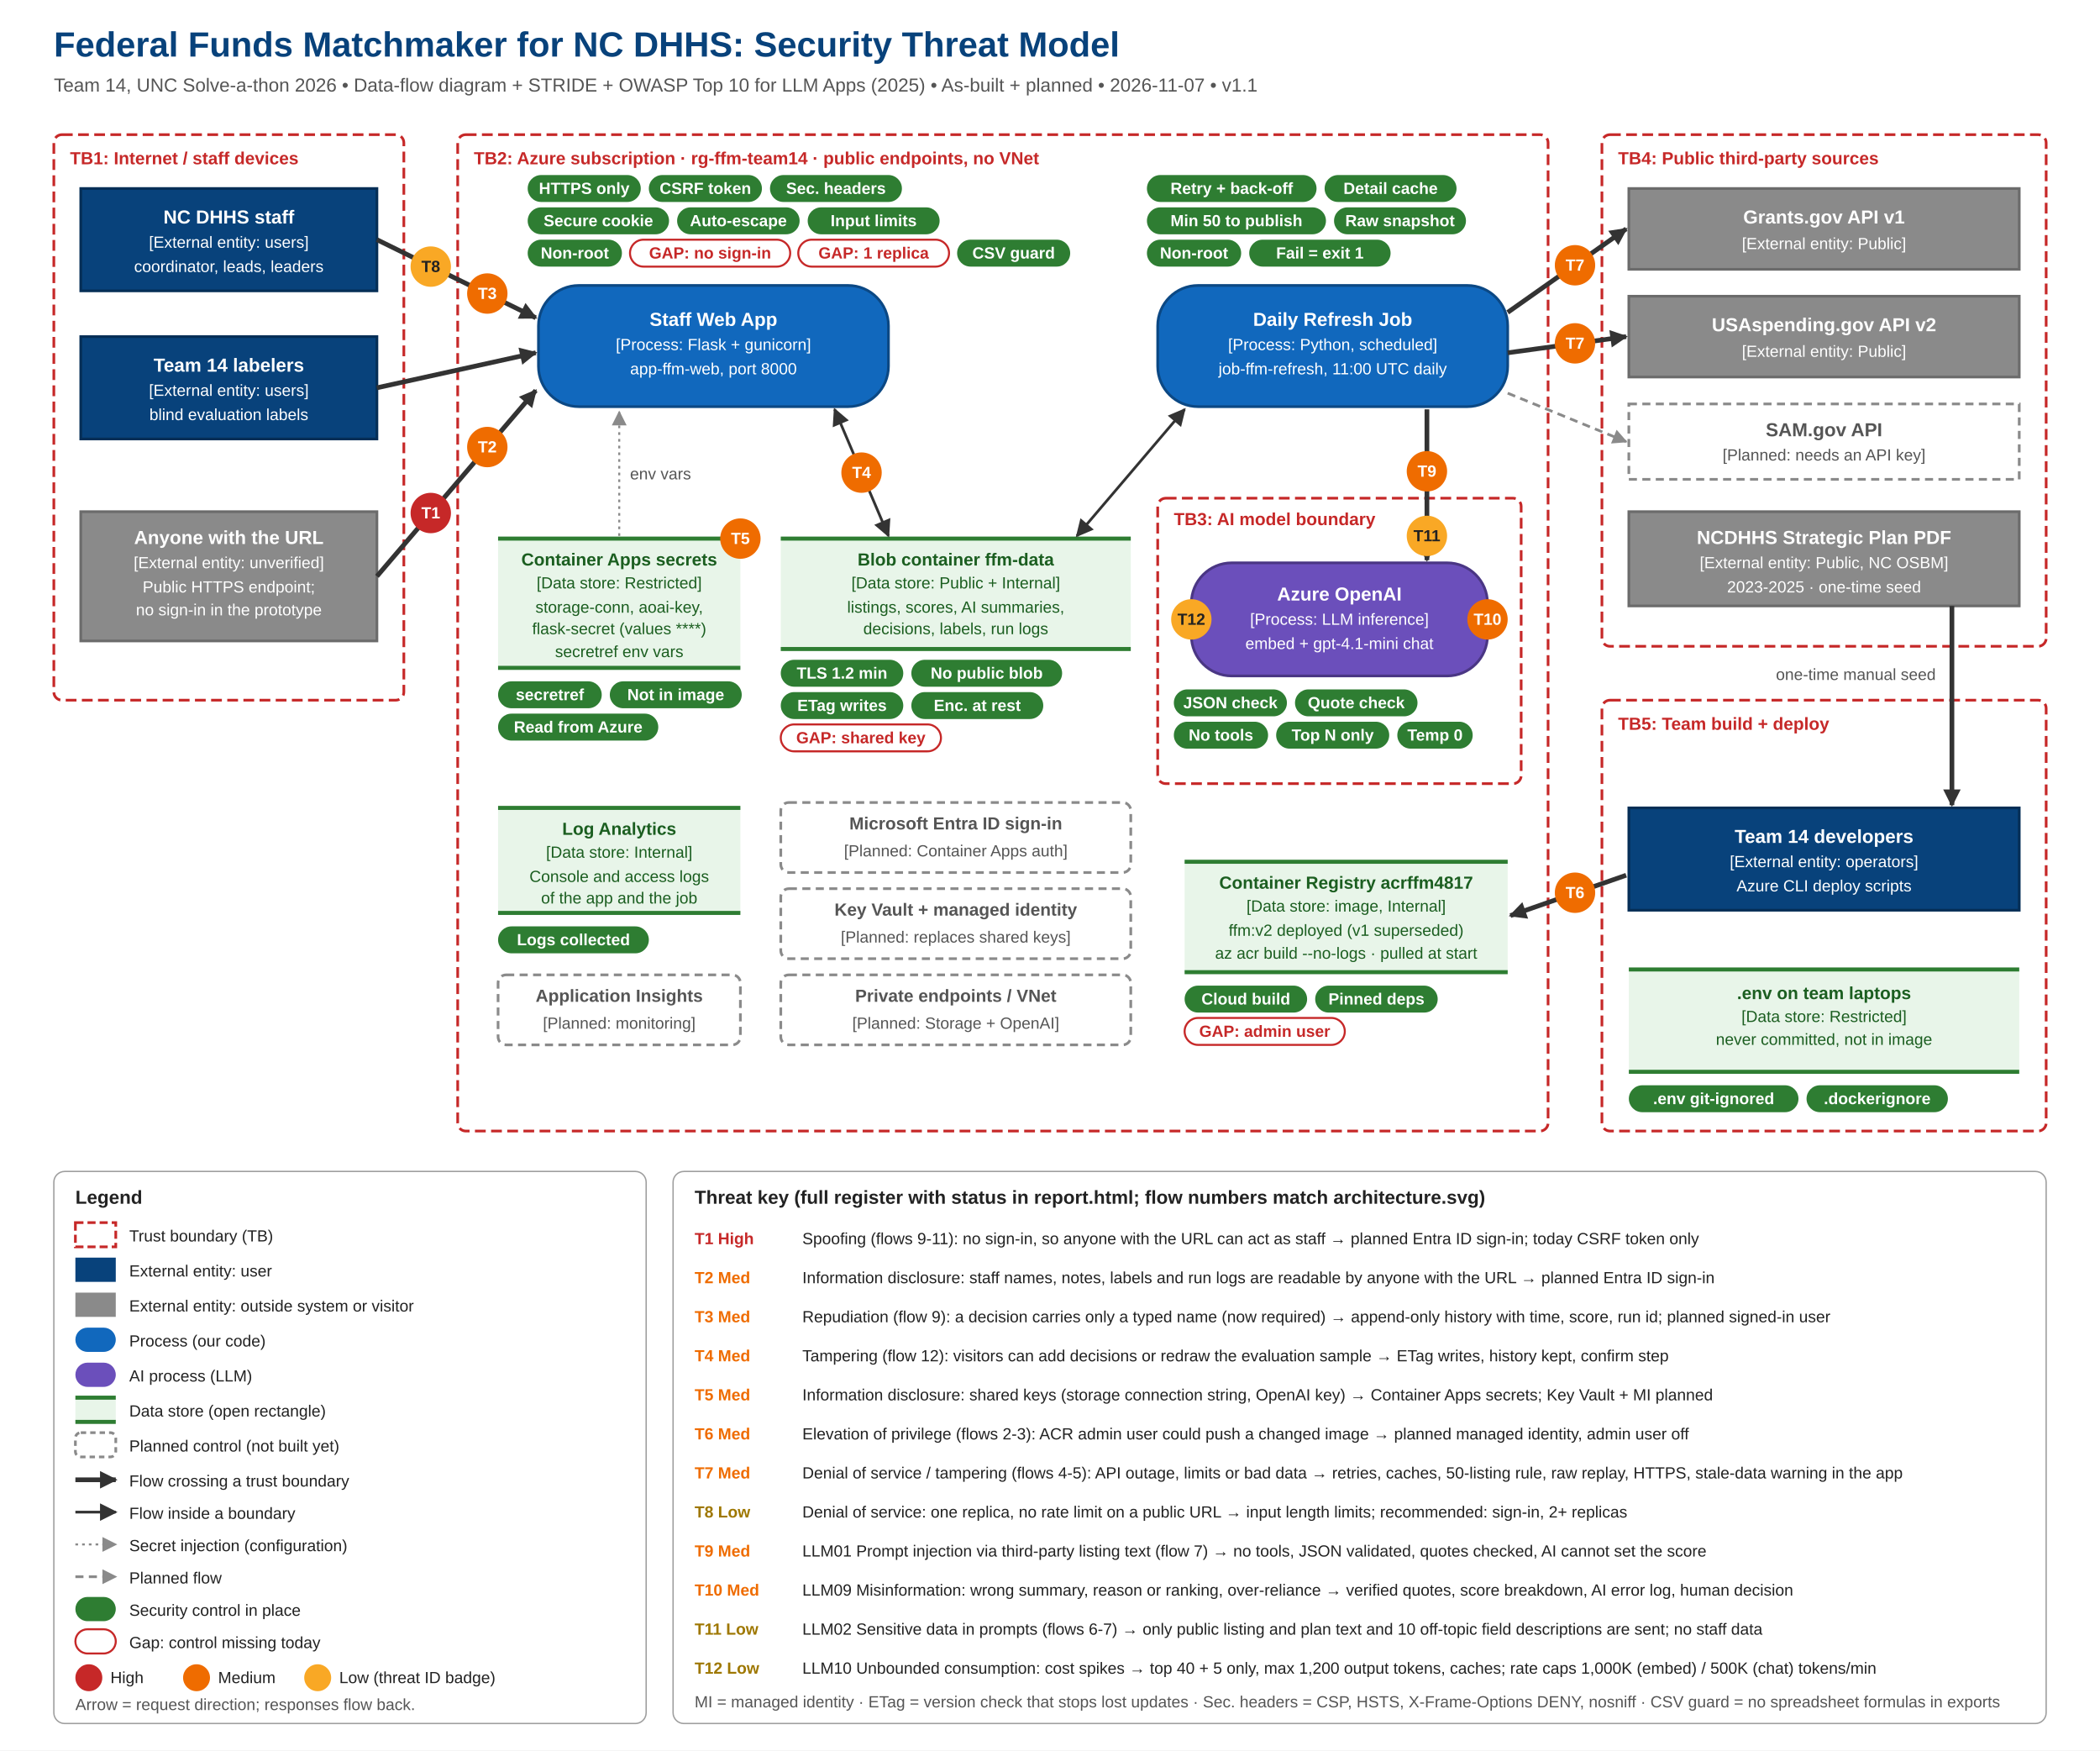
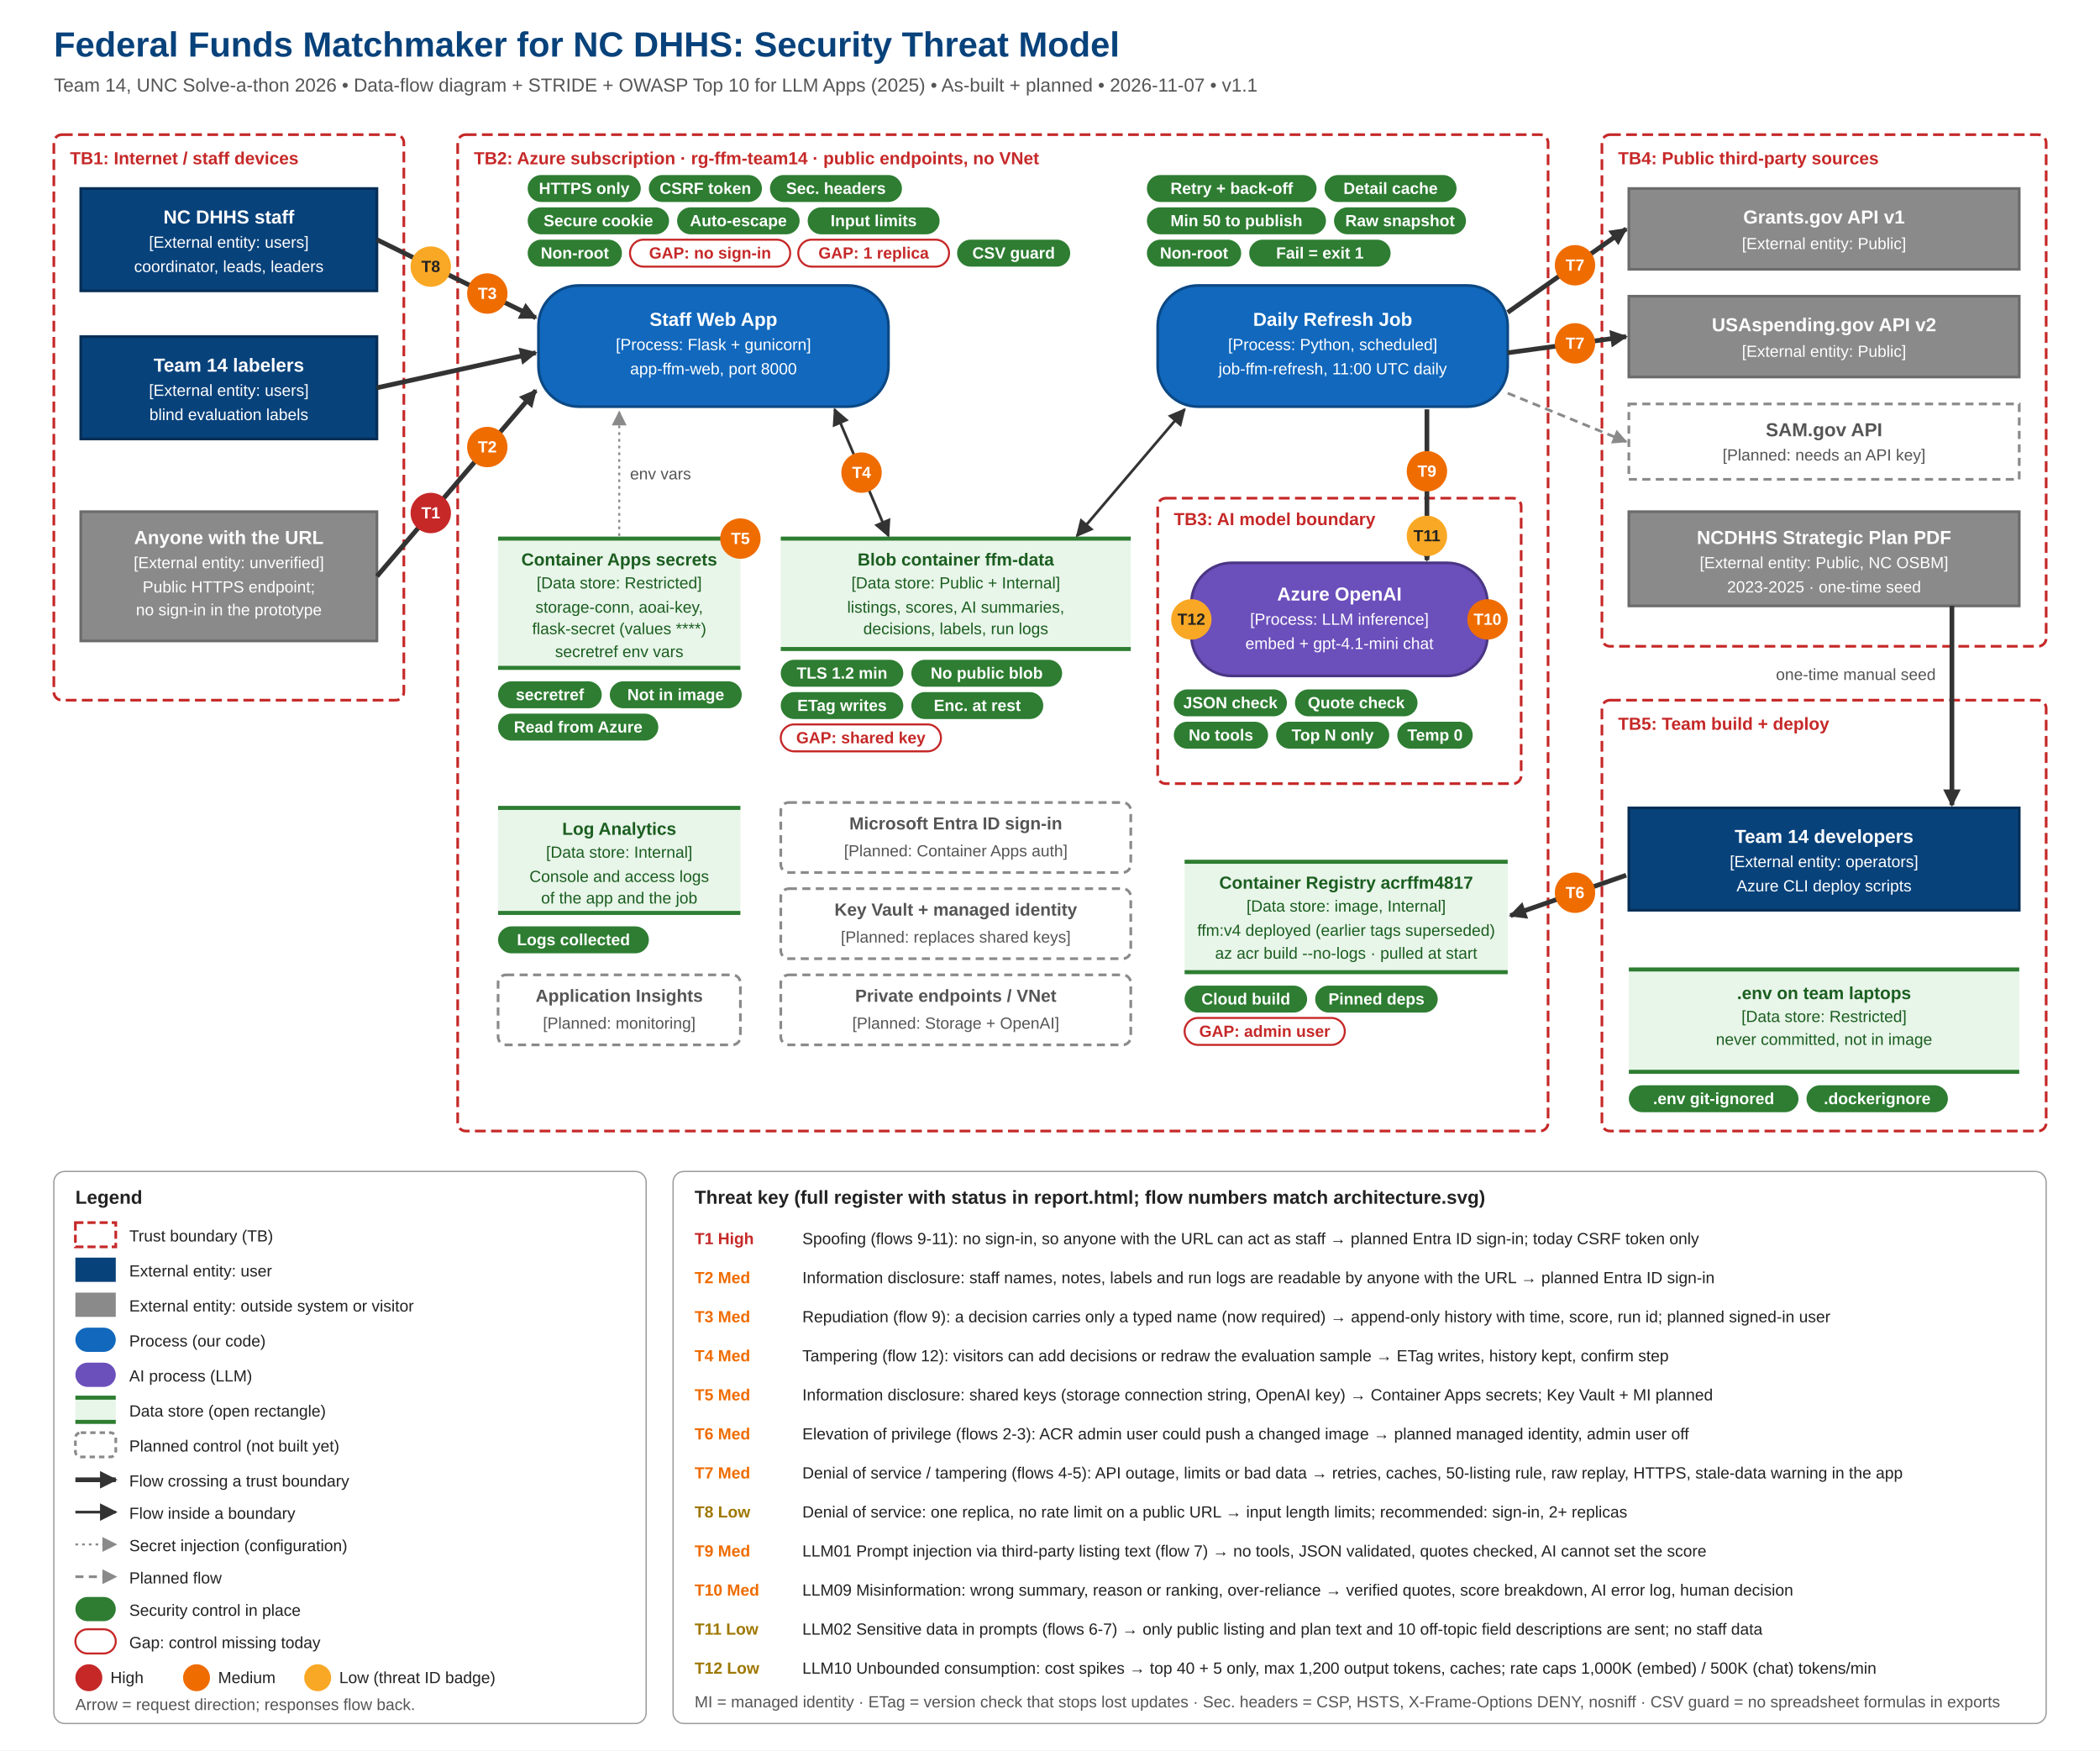
<svg xmlns="http://www.w3.org/2000/svg" viewBox="0 0 1560 1300" width="1560" height="1300" role="img" aria-labelledby="t d" font-family="Segoe UI, Arial, Helvetica, sans-serif">
  <defs>
    <marker id="arw" viewBox="0 0 10 10" refX="9" refY="5" markerUnits="userSpaceOnUse" markerWidth="13" markerHeight="13" orient="auto-start-reverse">
      <path d="M0,0 L10,5 L0,10 z" fill="#333" />
    </marker>
    <marker id="arwg" viewBox="0 0 10 10" refX="9" refY="5" markerUnits="userSpaceOnUse" markerWidth="11" markerHeight="11" orient="auto-start-reverse">
      <path d="M0,0 L10,5 L0,10 z" fill="#8A8A8A" />
    </marker>
  </defs>
  <rect width="1560" height="1300" fill="#FFF" />
  <text x="40" y="42" font-size="26" font-weight="700" fill="#08427B">Federal Funds Matchmaker for NC DHHS: Security Threat Model</text>
  <text x="40" y="68" font-size="14" fill="#555">Team 14, UNC Solve-a-thon 2026 • Data-flow diagram + STRIDE + OWASP Top 10 for LLM Apps (2025) • As-built + planned • 2026-11-07 • v1.1</text>
  <g fill="none" stroke="#C62828" stroke-width="2" stroke-dasharray="8 4">
    <rect x="40" y="100" width="260" height="420" rx="6" />
    <rect x="340" y="100" width="810" height="740" rx="6" />
    <rect x="860" y="370" width="270" height="212" rx="6" />
    <rect x="1190" y="100" width="330" height="380" rx="6" />
    <rect x="1190" y="520" width="330" height="320" rx="6" />
  </g>
  <g font-size="13" font-weight="700" fill="#C62828">
    <text x="52" y="122">TB1: Internet / staff devices</text>
    <text x="352" y="122">TB2: Azure subscription · rg-ffm-team14 · public endpoints, no VNet</text>
    <text x="872" y="390">TB3: AI model boundary</text>
    <text x="1202" y="122">TB4: Public third-party sources</text>
    <text x="1202" y="542">TB5: Team build + deploy</text>
  </g>
  <g text-anchor="middle">
    <rect x="60" y="140" width="220" height="76" fill="#08427B" stroke="#052E56" stroke-width="2" />
    <text x="170" y="166" font-size="14" font-weight="700" fill="#FFF">NC DHHS staff</text>
    <text x="170" y="184" font-size="12" fill="#FFF">[External entity: users]</text>
    <text x="170" y="202" font-size="12" fill="#FFF">coordinator, leads, leaders</text>
    <rect x="60" y="250" width="220" height="76" fill="#08427B" stroke="#052E56" stroke-width="2" />
    <text x="170" y="276" font-size="14" font-weight="700" fill="#FFF">Team 14 labelers</text>
    <text x="170" y="294" font-size="12" fill="#FFF">[External entity: users]</text>
    <text x="170" y="312" font-size="12" fill="#FFF">blind evaluation labels</text>
    <rect x="60" y="380" width="220" height="96" fill="#8A8A8A" stroke="#6B6B6B" stroke-width="2" />
    <text x="170" y="404" font-size="14" font-weight="700" fill="#FFF">Anyone with the URL</text>
    <text x="170" y="422" font-size="12" fill="#FFF">[External entity: unverified]</text>
    <text x="170" y="440" font-size="12" fill="#FFF">Public HTTPS endpoint;</text>
    <text x="170" y="457" font-size="12" fill="#FFF">no sign-in in the prototype</text>
    <rect x="1210" y="140" width="290" height="60" fill="#8A8A8A" stroke="#6B6B6B" stroke-width="2" />
    <text x="1355" y="166" font-size="14" font-weight="700" fill="#FFF">Grants.gov API v1</text>
    <text x="1355" y="185" font-size="12" fill="#FFF">[External entity: Public]</text>
    <rect x="1210" y="220" width="290" height="60" fill="#8A8A8A" stroke="#6B6B6B" stroke-width="2" />
    <text x="1355" y="246" font-size="14" font-weight="700" fill="#FFF">USAspending.gov API v2</text>
    <text x="1355" y="265" font-size="12" fill="#FFF">[External entity: Public]</text>
    <rect x="1210" y="300" width="290" height="56" fill="#FFF" stroke="#8A8A8A" stroke-width="2" stroke-dasharray="6 4" />
    <text x="1355" y="324" font-size="14" font-weight="700" fill="#555">SAM.gov API</text>
    <text x="1355" y="342" font-size="12" fill="#555">[Planned: needs an API key]</text>
    <rect x="1210" y="380" width="290" height="70" fill="#8A8A8A" stroke="#6B6B6B" stroke-width="2" />
    <text x="1355" y="404" font-size="14" font-weight="700" fill="#FFF">NCDHHS Strategic Plan PDF</text>
    <text x="1355" y="422" font-size="12" fill="#FFF">[External entity: Public, NC OSBM]</text>
    <text x="1355" y="440" font-size="12" fill="#FFF">2023-2025 · one-time seed</text>
    <rect x="1210" y="600" width="290" height="76" fill="#08427B" stroke="#052E56" stroke-width="2" />
    <text x="1355" y="626" font-size="14" font-weight="700" fill="#FFF">Team 14 developers</text>
    <text x="1355" y="644" font-size="12" fill="#FFF">[External entity: operators]</text>
    <text x="1355" y="662" font-size="12" fill="#FFF">Azure CLI deploy scripts</text>
  </g>
  <g text-anchor="middle">
    <rect x="400" y="212" width="260" height="90" rx="30" fill="#1168BD" stroke="#0B4884" stroke-width="2" />
    <text x="530" y="242" font-size="14" font-weight="700" fill="#FFF">Staff Web App</text>
    <text x="530" y="260" font-size="12" fill="#FFF">[Process: Flask + gunicorn]</text>
    <text x="530" y="278" font-size="12" fill="#FFF">app-ffm-web, port 8000</text>
    <rect x="860" y="212" width="260" height="90" rx="30" fill="#1168BD" stroke="#0B4884" stroke-width="2" />
    <text x="990" y="242" font-size="14" font-weight="700" fill="#FFF">Daily Refresh Job</text>
    <text x="990" y="260" font-size="12" fill="#FFF">[Process: Python, scheduled]</text>
    <text x="990" y="278" font-size="12" fill="#FFF">job-ffm-refresh, 11:00 UTC daily</text>
    <rect x="885" y="418" width="220" height="84" rx="30" fill="#6B4FBB" stroke="#4A3684" stroke-width="2" />
    <text x="995" y="446" font-size="14" font-weight="700" fill="#FFF">Azure OpenAI</text>
    <text x="995" y="464" font-size="12" fill="#FFF">[Process: LLM inference]</text>
    <text x="995" y="482" font-size="12" fill="#FFF">embed + gpt-4.1-mini chat</text>
  </g>
  <g text-anchor="middle">
    <rect x="370" y="400" width="180" height="96" fill="#E8F5E9" />
    <line x1="370" y1="400" x2="550" y2="400" stroke="#2E7D32" stroke-width="3" />
    <line x1="370" y1="496" x2="550" y2="496" stroke="#2E7D32" stroke-width="3" />
    <text x="460" y="420" font-size="13" font-weight="700" fill="#1B5E20">Container Apps secrets</text>
    <text x="460" y="437" font-size="12" fill="#1B5E20">[Data store: Restricted]</text>
    <text x="460" y="455" font-size="12" fill="#1B5E20">storage-conn, aoai-key,</text>
    <text x="460" y="471" font-size="12" fill="#1B5E20">flask-secret (values ****)</text>
    <text x="460" y="488" font-size="12" fill="#1B5E20">secretref env vars</text>
    <rect x="580" y="400" width="260" height="82" fill="#E8F5E9" />
    <line x1="580" y1="400" x2="840" y2="400" stroke="#2E7D32" stroke-width="3" />
    <line x1="580" y1="482" x2="840" y2="482" stroke="#2E7D32" stroke-width="3" />
    <text x="710" y="420" font-size="13" font-weight="700" fill="#1B5E20">Blob container ffm-data</text>
    <text x="710" y="437" font-size="12" fill="#1B5E20">[Data store: Public + Internal]</text>
    <text x="710" y="455" font-size="12" fill="#1B5E20">listings, scores, AI summaries,</text>
    <text x="710" y="471" font-size="12" fill="#1B5E20">decisions, labels, run logs</text>
    <rect x="370" y="600" width="180" height="78" fill="#E8F5E9" />
    <line x1="370" y1="600" x2="550" y2="600" stroke="#2E7D32" stroke-width="3" />
    <line x1="370" y1="678" x2="550" y2="678" stroke="#2E7D32" stroke-width="3" />
    <text x="460" y="620" font-size="13" font-weight="700" fill="#1B5E20">Log Analytics</text>
    <text x="460" y="637" font-size="12" fill="#1B5E20">[Data store: Internal]</text>
    <text x="460" y="655" font-size="12" fill="#1B5E20">Console and access logs</text>
    <text x="460" y="671" font-size="12" fill="#1B5E20">of the app and the job</text>
    <rect x="880" y="640" width="240" height="82" fill="#E8F5E9" />
    <line x1="880" y1="640" x2="1120" y2="640" stroke="#2E7D32" stroke-width="3" />
    <line x1="880" y1="722" x2="1120" y2="722" stroke="#2E7D32" stroke-width="3" />
    <text x="1000" y="660" font-size="13" font-weight="700" fill="#1B5E20">Container Registry acrffm4817</text>
    <text x="1000" y="677" font-size="12" fill="#1B5E20">[Data store: image, Internal]</text>
-     <text x="1000" y="695" font-size="12" fill="#1B5E20">ffm:v2 deployed (v1 superseded)</text>
+     <text x="1000" y="695" font-size="12" fill="#1B5E20">ffm:v4 deployed (earlier tags superseded)</text>
    <text x="1000" y="712" font-size="12" fill="#1B5E20">az acr build --no-logs · pulled at start</text>
    <rect x="1210" y="720" width="290" height="76" fill="#E8F5E9" />
    <line x1="1210" y1="720" x2="1500" y2="720" stroke="#2E7D32" stroke-width="3" />
    <line x1="1210" y1="796" x2="1500" y2="796" stroke="#2E7D32" stroke-width="3" />
    <text x="1355" y="742" font-size="13" font-weight="700" fill="#1B5E20">.env on team laptops</text>
    <text x="1355" y="759" font-size="12" fill="#1B5E20">[Data store: Restricted]</text>
    <text x="1355" y="776" font-size="12" fill="#1B5E20">never committed, not in image</text>
  </g>
  <g text-anchor="middle">
    <rect x="580" y="596" width="260" height="52" rx="6" fill="#FFF" stroke="#8A8A8A" stroke-width="2" stroke-dasharray="6 4" />
    <text x="710" y="616" font-size="13" font-weight="700" fill="#555">Microsoft Entra ID sign-in</text>
    <text x="710" y="636" font-size="12" fill="#555">[Planned: Container Apps auth]</text>
    <rect x="580" y="660" width="260" height="52" rx="6" fill="#FFF" stroke="#8A8A8A" stroke-width="2" stroke-dasharray="6 4" />
    <text x="710" y="680" font-size="13" font-weight="700" fill="#555">Key Vault + managed identity</text>
    <text x="710" y="700" font-size="12" fill="#555">[Planned: replaces shared keys]</text>
    <rect x="580" y="724" width="260" height="52" rx="6" fill="#FFF" stroke="#8A8A8A" stroke-width="2" stroke-dasharray="6 4" />
    <text x="710" y="744" font-size="13" font-weight="700" fill="#555">Private endpoints / VNet</text>
    <text x="710" y="764" font-size="12" fill="#555">[Planned: Storage + OpenAI]</text>
    <rect x="370" y="724" width="180" height="52" rx="6" fill="#FFF" stroke="#8A8A8A" stroke-width="2" stroke-dasharray="6 4" />
    <text x="460" y="744" font-size="13" font-weight="700" fill="#555">Application Insights</text>
    <text x="460" y="764" font-size="12" fill="#555">[Planned: monitoring]</text>
  </g>
  <g stroke="#333" fill="none" marker-end="url(#arw)">
    <line x1="280" y1="178" x2="398" y2="236" stroke-width="3.5" />
    <line x1="280" y1="288" x2="398" y2="262" stroke-width="3.5" />
    <line x1="280" y1="428" x2="398" y2="290" stroke-width="3.5" />
    <line x1="620" y1="304" x2="660" y2="398" stroke-width="2" marker-start="url(#arw)" />
    <line x1="880" y1="304" x2="800" y2="398" stroke-width="2" marker-start="url(#arw)" />
    <line x1="1060" y1="304" x2="1060" y2="416" stroke-width="3.5" />
    <line x1="1120" y1="232" x2="1208" y2="170" stroke-width="3.5" />
    <line x1="1120" y1="262" x2="1208" y2="250" stroke-width="3.5" />
    <line x1="1450" y1="450" x2="1450" y2="598" stroke-width="3.5" />
    <line x1="1208" y1="650" x2="1122" y2="680" stroke-width="3.5" />
  </g>
  <line x1="1120" y1="292" x2="1208" y2="328" stroke="#8A8A8A" stroke-width="2" stroke-dasharray="6 4" marker-end="url(#arwg)" />
  <line x1="460" y1="398" x2="460" y2="306" stroke="#8A8A8A" stroke-width="1.5" stroke-dasharray="2 3" marker-end="url(#arwg)" />
  <g font-size="12" fill="#555">
    <text x="468" y="356">env vars</text>
    <text x="1438" y="505" text-anchor="end">one-time manual seed</text>
  </g>
  <g font-size="12" font-weight="700" text-anchor="middle">
    <g fill="#2E7D32">
      <rect x="392" y="130" width="84" height="20" rx="10" />
      <rect x="482" y="130" width="84" height="20" rx="10" />
      <rect x="572" y="130" width="98" height="20" rx="10" />
      <rect x="392" y="154" width="105" height="20" rx="10" />
      <rect x="503" y="154" width="91" height="20" rx="10" />
      <rect x="600" y="154" width="98" height="20" rx="10" />
      <rect x="392" y="178" width="70" height="20" rx="10" />
      <rect x="711" y="178" width="84" height="20" rx="10" />
      <rect x="852" y="130" width="126" height="20" rx="10" />
      <rect x="984" y="130" width="98" height="20" rx="10" />
      <rect x="852" y="154" width="133" height="20" rx="10" />
      <rect x="991" y="154" width="98" height="20" rx="10" />
      <rect x="852" y="178" width="70" height="20" rx="10" />
      <rect x="928" y="178" width="105" height="20" rx="10" />
      <rect x="370" y="506" width="77" height="20" rx="10" />
      <rect x="453" y="506" width="98" height="20" rx="10" />
      <rect x="370" y="530" width="119" height="20" rx="10" />
      <rect x="580" y="490" width="91" height="20" rx="10" />
      <rect x="677" y="490" width="112" height="20" rx="10" />
      <rect x="580" y="514" width="91" height="20" rx="10" />
      <rect x="677" y="514" width="98" height="20" rx="10" />
      <rect x="872" y="512" width="84" height="20" rx="10" />
      <rect x="962" y="512" width="91" height="20" rx="10" />
      <rect x="872" y="536" width="70" height="20" rx="10" />
      <rect x="948" y="536" width="84" height="20" rx="10" />
      <rect x="1038" y="536" width="56" height="20" rx="10" />
      <rect x="370" y="688" width="112" height="20" rx="10" />
      <rect x="880" y="732" width="91" height="20" rx="10" />
      <rect x="977" y="732" width="91" height="20" rx="10" />
      <rect x="1210" y="806" width="126" height="20" rx="10" />
      <rect x="1342" y="806" width="105" height="20" rx="10" />
    </g>
    <g fill="#FFF">
      <text x="434" y="144">HTTPS only</text>
      <text x="524" y="144">CSRF token</text>
      <text x="621" y="144">Sec. headers</text>
      <text x="444.5" y="168">Secure cookie</text>
      <text x="548.5" y="168">Auto-escape</text>
      <text x="649" y="168">Input limits</text>
      <text x="427" y="192">Non-root</text>
      <text x="753" y="192">CSV guard</text>
      <text x="915" y="144">Retry + back-off</text>
      <text x="1033" y="144">Detail cache</text>
      <text x="918.5" y="168">Min 50 to publish</text>
      <text x="1040" y="168">Raw snapshot</text>
      <text x="887" y="192">Non-root</text>
      <text x="980.5" y="192">Fail = exit 1</text>
      <text x="408.5" y="520">secretref</text>
      <text x="502" y="520">Not in image</text>
      <text x="429.5" y="544">Read from Azure</text>
      <text x="625.5" y="504">TLS 1.2 min</text>
      <text x="733" y="504">No public blob</text>
      <text x="625.5" y="528">ETag writes</text>
      <text x="726" y="528">Enc. at rest</text>
      <text x="914" y="526">JSON check</text>
      <text x="1007.5" y="526">Quote check</text>
      <text x="907" y="550">No tools</text>
      <text x="990" y="550">Top N only</text>
      <text x="1066" y="550">Temp 0</text>
      <text x="426" y="702">Logs collected</text>
      <text x="925.5" y="746">Cloud build</text>
      <text x="1022.5" y="746">Pinned deps</text>
      <text x="1273" y="820">.env git-ignored</text>
      <text x="1394.5" y="820">.dockerignore</text>
    </g>
    <g fill="#FFF" stroke="#C62828" stroke-width="1.5">
      <rect x="468" y="178" width="119" height="20" rx="10" />
      <rect x="593" y="178" width="112" height="20" rx="10" />
      <rect x="580" y="538" width="119" height="20" rx="10" />
      <rect x="880" y="756" width="119" height="20" rx="10" />
    </g>
    <g fill="#C62828">
      <text x="527.5" y="192">GAP: no sign-in</text>
      <text x="649" y="192">GAP: 1 replica</text>
      <text x="639.5" y="552">GAP: shared key</text>
      <text x="939.5" y="770">GAP: admin user</text>
    </g>
  </g>
  <g font-size="12" font-weight="700" text-anchor="middle">
    <circle cx="320" cy="381" r="15" fill="#C62828" />
    <text x="320" y="385" fill="#FFF">T1</text>
    <circle cx="362" cy="332" r="15" fill="#EF6C00" />
    <text x="362" y="336" fill="#FFF">T2</text>
    <circle cx="362" cy="218" r="15" fill="#EF6C00" />
    <text x="362" y="222" fill="#FFF">T3</text>
    <circle cx="640" cy="351" r="15" fill="#EF6C00" />
    <text x="640" y="355" fill="#FFF">T4</text>
    <circle cx="550" cy="400" r="15" fill="#EF6C00" />
    <text x="550" y="404" fill="#FFF">T5</text>
    <circle cx="1170" cy="663" r="15" fill="#EF6C00" />
    <text x="1170" y="667" fill="#FFF">T6</text>
    <circle cx="1170" cy="197" r="15" fill="#EF6C00" />
    <text x="1170" y="201" fill="#FFF">T7</text>
    <circle cx="1170" cy="255" r="15" fill="#EF6C00" />
    <text x="1170" y="259" fill="#FFF">T7</text>
    <circle cx="320" cy="198" r="15" fill="#F9A825" />
    <text x="320" y="202" fill="#222">T8</text>
    <circle cx="1060" cy="350" r="15" fill="#EF6C00" />
    <text x="1060" y="354" fill="#FFF">T9</text>
    <circle cx="1105" cy="460" r="15" fill="#EF6C00" />
    <text x="1105" y="464" fill="#FFF">T10</text>
    <circle cx="1060" cy="398" r="15" fill="#F9A825" />
    <text x="1060" y="402" fill="#222">T11</text>
    <circle cx="885" cy="460" r="15" fill="#F9A825" />
    <text x="885" y="464" fill="#222">T12</text>
  </g>
  <rect x="40" y="870" width="440" height="410" rx="8" fill="#FFF" stroke="#9E9E9E" />
  <text x="56" y="894" font-size="14" font-weight="700" fill="#222">Legend</text>
  <g font-size="12" fill="#222">
    <rect x="56" y="908" width="30" height="18" fill="none" stroke="#C62828" stroke-width="2" stroke-dasharray="6 3" />
    <text x="96" y="922">Trust boundary (TB)</text>
    <rect x="56" y="934" width="30" height="18" fill="#08427B" />
    <text x="96" y="948">External entity: user</text>
    <rect x="56" y="960" width="30" height="18" fill="#8A8A8A" />
    <text x="96" y="974">External entity: outside system or visitor</text>
    <rect x="56" y="986" width="30" height="18" rx="9" fill="#1168BD" />
    <text x="96" y="1000">Process (our code)</text>
    <rect x="56" y="1012" width="30" height="18" rx="9" fill="#6B4FBB" />
    <text x="96" y="1026">AI process (LLM)</text>
    <rect x="56" y="1038" width="30" height="18" fill="#E8F5E9" />
    <line x1="56" y1="1038" x2="86" y2="1038" stroke="#2E7D32" stroke-width="3" />
    <line x1="56" y1="1056" x2="86" y2="1056" stroke="#2E7D32" stroke-width="3" />
    <text x="96" y="1052">Data store (open rectangle)</text>
    <rect x="56" y="1064" width="30" height="18" rx="4" fill="#FFF" stroke="#8A8A8A" stroke-width="2" stroke-dasharray="4 3" />
    <text x="96" y="1078">Planned control (not built yet)</text>
    <line x1="56" y1="1099" x2="86" y2="1099" stroke="#333" stroke-width="3.5" marker-end="url(#arw)" />
    <text x="96" y="1104">Flow crossing a trust boundary</text>
    <line x1="56" y1="1123" x2="86" y2="1123" stroke="#333" stroke-width="2" marker-end="url(#arw)" />
    <text x="96" y="1128">Flow inside a boundary</text>
    <line x1="56" y1="1147" x2="86" y2="1147" stroke="#8A8A8A" stroke-width="1.5" stroke-dasharray="2 3" marker-end="url(#arwg)" />
    <text x="96" y="1152">Secret injection (configuration)</text>
    <line x1="56" y1="1171" x2="86" y2="1171" stroke="#8A8A8A" stroke-width="2" stroke-dasharray="6 4" marker-end="url(#arwg)" />
    <text x="96" y="1176">Planned flow</text>
    <rect x="56" y="1186" width="30" height="18" rx="9" fill="#2E7D32" />
    <text x="96" y="1200">Security control in place</text>
    <rect x="56" y="1210" width="30" height="18" rx="9" fill="#FFF" stroke="#C62828" stroke-width="1.5" />
    <text x="96" y="1224">Gap: control missing today</text>
    <circle cx="66" cy="1246" r="10" fill="#C62828" />
    <text x="82" y="1250">High</text>
    <circle cx="146" cy="1246" r="10" fill="#EF6C00" />
    <text x="162" y="1250">Medium</text>
    <circle cx="236" cy="1246" r="10" fill="#F9A825" />
    <text x="252" y="1250">Low (threat ID badge)</text>
    <text x="56" y="1270" fill="#555">Arrow = request direction; responses flow back.</text>
  </g>
  <rect x="500" y="870" width="1020" height="410" rx="8" fill="#FFF" stroke="#9E9E9E" />
  <text x="516" y="894" font-size="14" font-weight="700" fill="#222">Threat key (full register with status in report.html; flow numbers match architecture.svg)</text>
  <g font-size="12" fill="#222">
    <text x="516" y="924">
      <tspan font-weight="700" fill="#C62828">T1 High</tspan>
      <tspan x="596">Spoofing (flows 9-11): no sign-in, so anyone with the URL can act as staff → planned Entra ID sign-in; today CSRF token only</tspan>
    </text>
    <text x="516" y="953">
      <tspan font-weight="700" fill="#EF6C00">T2 Med</tspan>
      <tspan x="596">Information disclosure: staff names, notes, labels and run logs are readable by anyone with the URL → planned Entra ID sign-in</tspan>
    </text>
    <text x="516" y="982">
      <tspan font-weight="700" fill="#EF6C00">T3 Med</tspan>
      <tspan x="596">Repudiation (flow 9): a decision carries only a typed name (now required) → append-only history with time, score, run id; planned signed-in user</tspan>
    </text>
    <text x="516" y="1011">
      <tspan font-weight="700" fill="#EF6C00">T4 Med</tspan>
      <tspan x="596">Tampering (flow 12): visitors can add decisions or redraw the evaluation sample → ETag writes, history kept, confirm step</tspan>
    </text>
    <text x="516" y="1040">
      <tspan font-weight="700" fill="#EF6C00">T5 Med</tspan>
      <tspan x="596">Information disclosure: shared keys (storage connection string, OpenAI key) → Container Apps secrets; Key Vault + MI planned</tspan>
    </text>
    <text x="516" y="1069">
      <tspan font-weight="700" fill="#EF6C00">T6 Med</tspan>
      <tspan x="596">Elevation of privilege (flows 2-3): ACR admin user could push a changed image → planned managed identity, admin user off</tspan>
    </text>
    <text x="516" y="1098">
      <tspan font-weight="700" fill="#EF6C00">T7 Med</tspan>
      <tspan x="596">Denial of service / tampering (flows 4-5): API outage, limits or bad data → retries, caches, 50-listing rule, raw replay, HTTPS, stale-data warning in the app</tspan>
    </text>
    <text x="516" y="1127">
      <tspan font-weight="700" fill="#9E7700">T8 Low</tspan>
      <tspan x="596">Denial of service: one replica, no rate limit on a public URL → input length limits; recommended: sign-in, 2+ replicas</tspan>
    </text>
    <text x="516" y="1156">
      <tspan font-weight="700" fill="#EF6C00">T9 Med</tspan>
      <tspan x="596">LLM01 Prompt injection via third-party listing text (flow 7) → no tools, JSON validated, quotes checked, AI cannot set the score</tspan>
    </text>
    <text x="516" y="1185">
      <tspan font-weight="700" fill="#EF6C00">T10 Med</tspan>
      <tspan x="596">LLM09 Misinformation: wrong summary, reason or ranking, over-reliance → verified quotes, score breakdown, AI error log, human decision</tspan>
    </text>
    <text x="516" y="1214">
      <tspan font-weight="700" fill="#9E7700">T11 Low</tspan>
      <tspan x="596">LLM02 Sensitive data in prompts (flows 6-7) → only public listing and plan text and 10 off-topic field descriptions are sent; no staff data</tspan>
    </text>
    <text x="516" y="1243">
      <tspan font-weight="700" fill="#9E7700">T12 Low</tspan>
      <tspan x="596">LLM10 Unbounded consumption: cost spikes → top 40 + 5 only, max 1,200 output tokens, caches; rate caps 1,000K (embed) / 500K (chat) tokens/min</tspan>
    </text>
    <text x="516" y="1268" fill="#555">MI = managed identity · ETag = version check that stops lost updates · Sec. headers = CSP, HSTS, X-Frame-Options DENY, nosniff · CSV guard = no spreadsheet formulas in exports</text>
  </g>
</svg>
